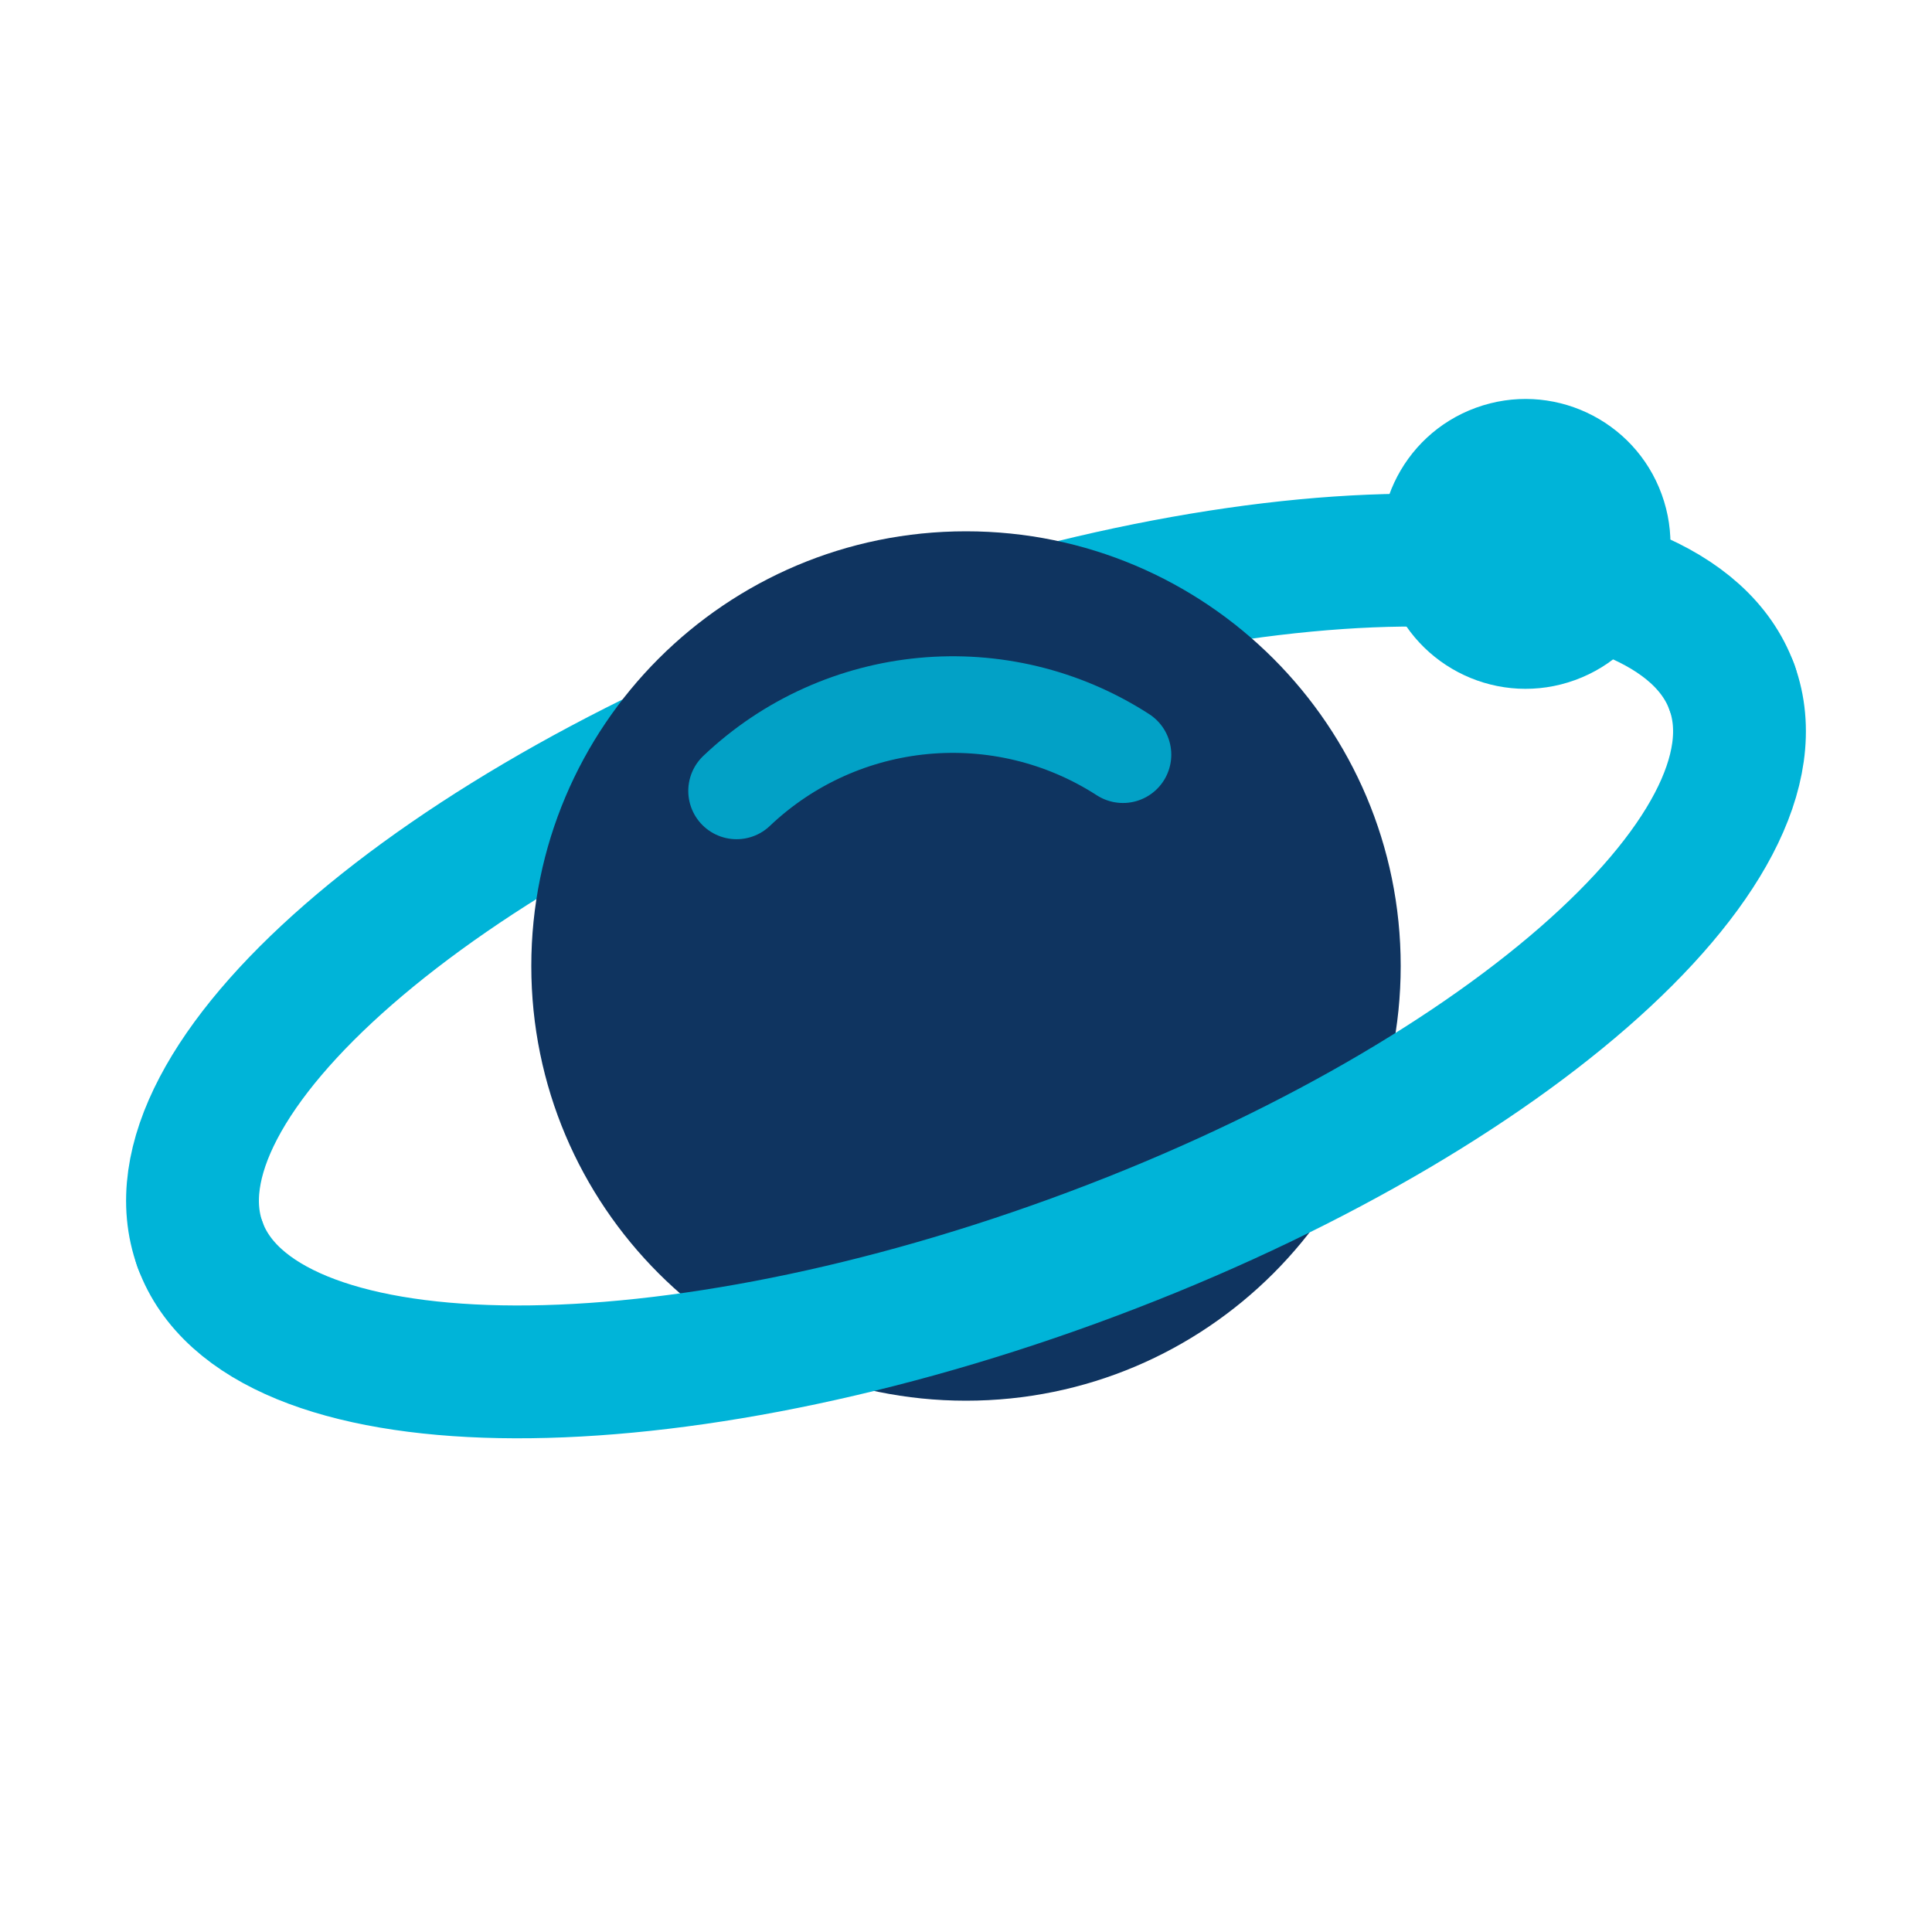
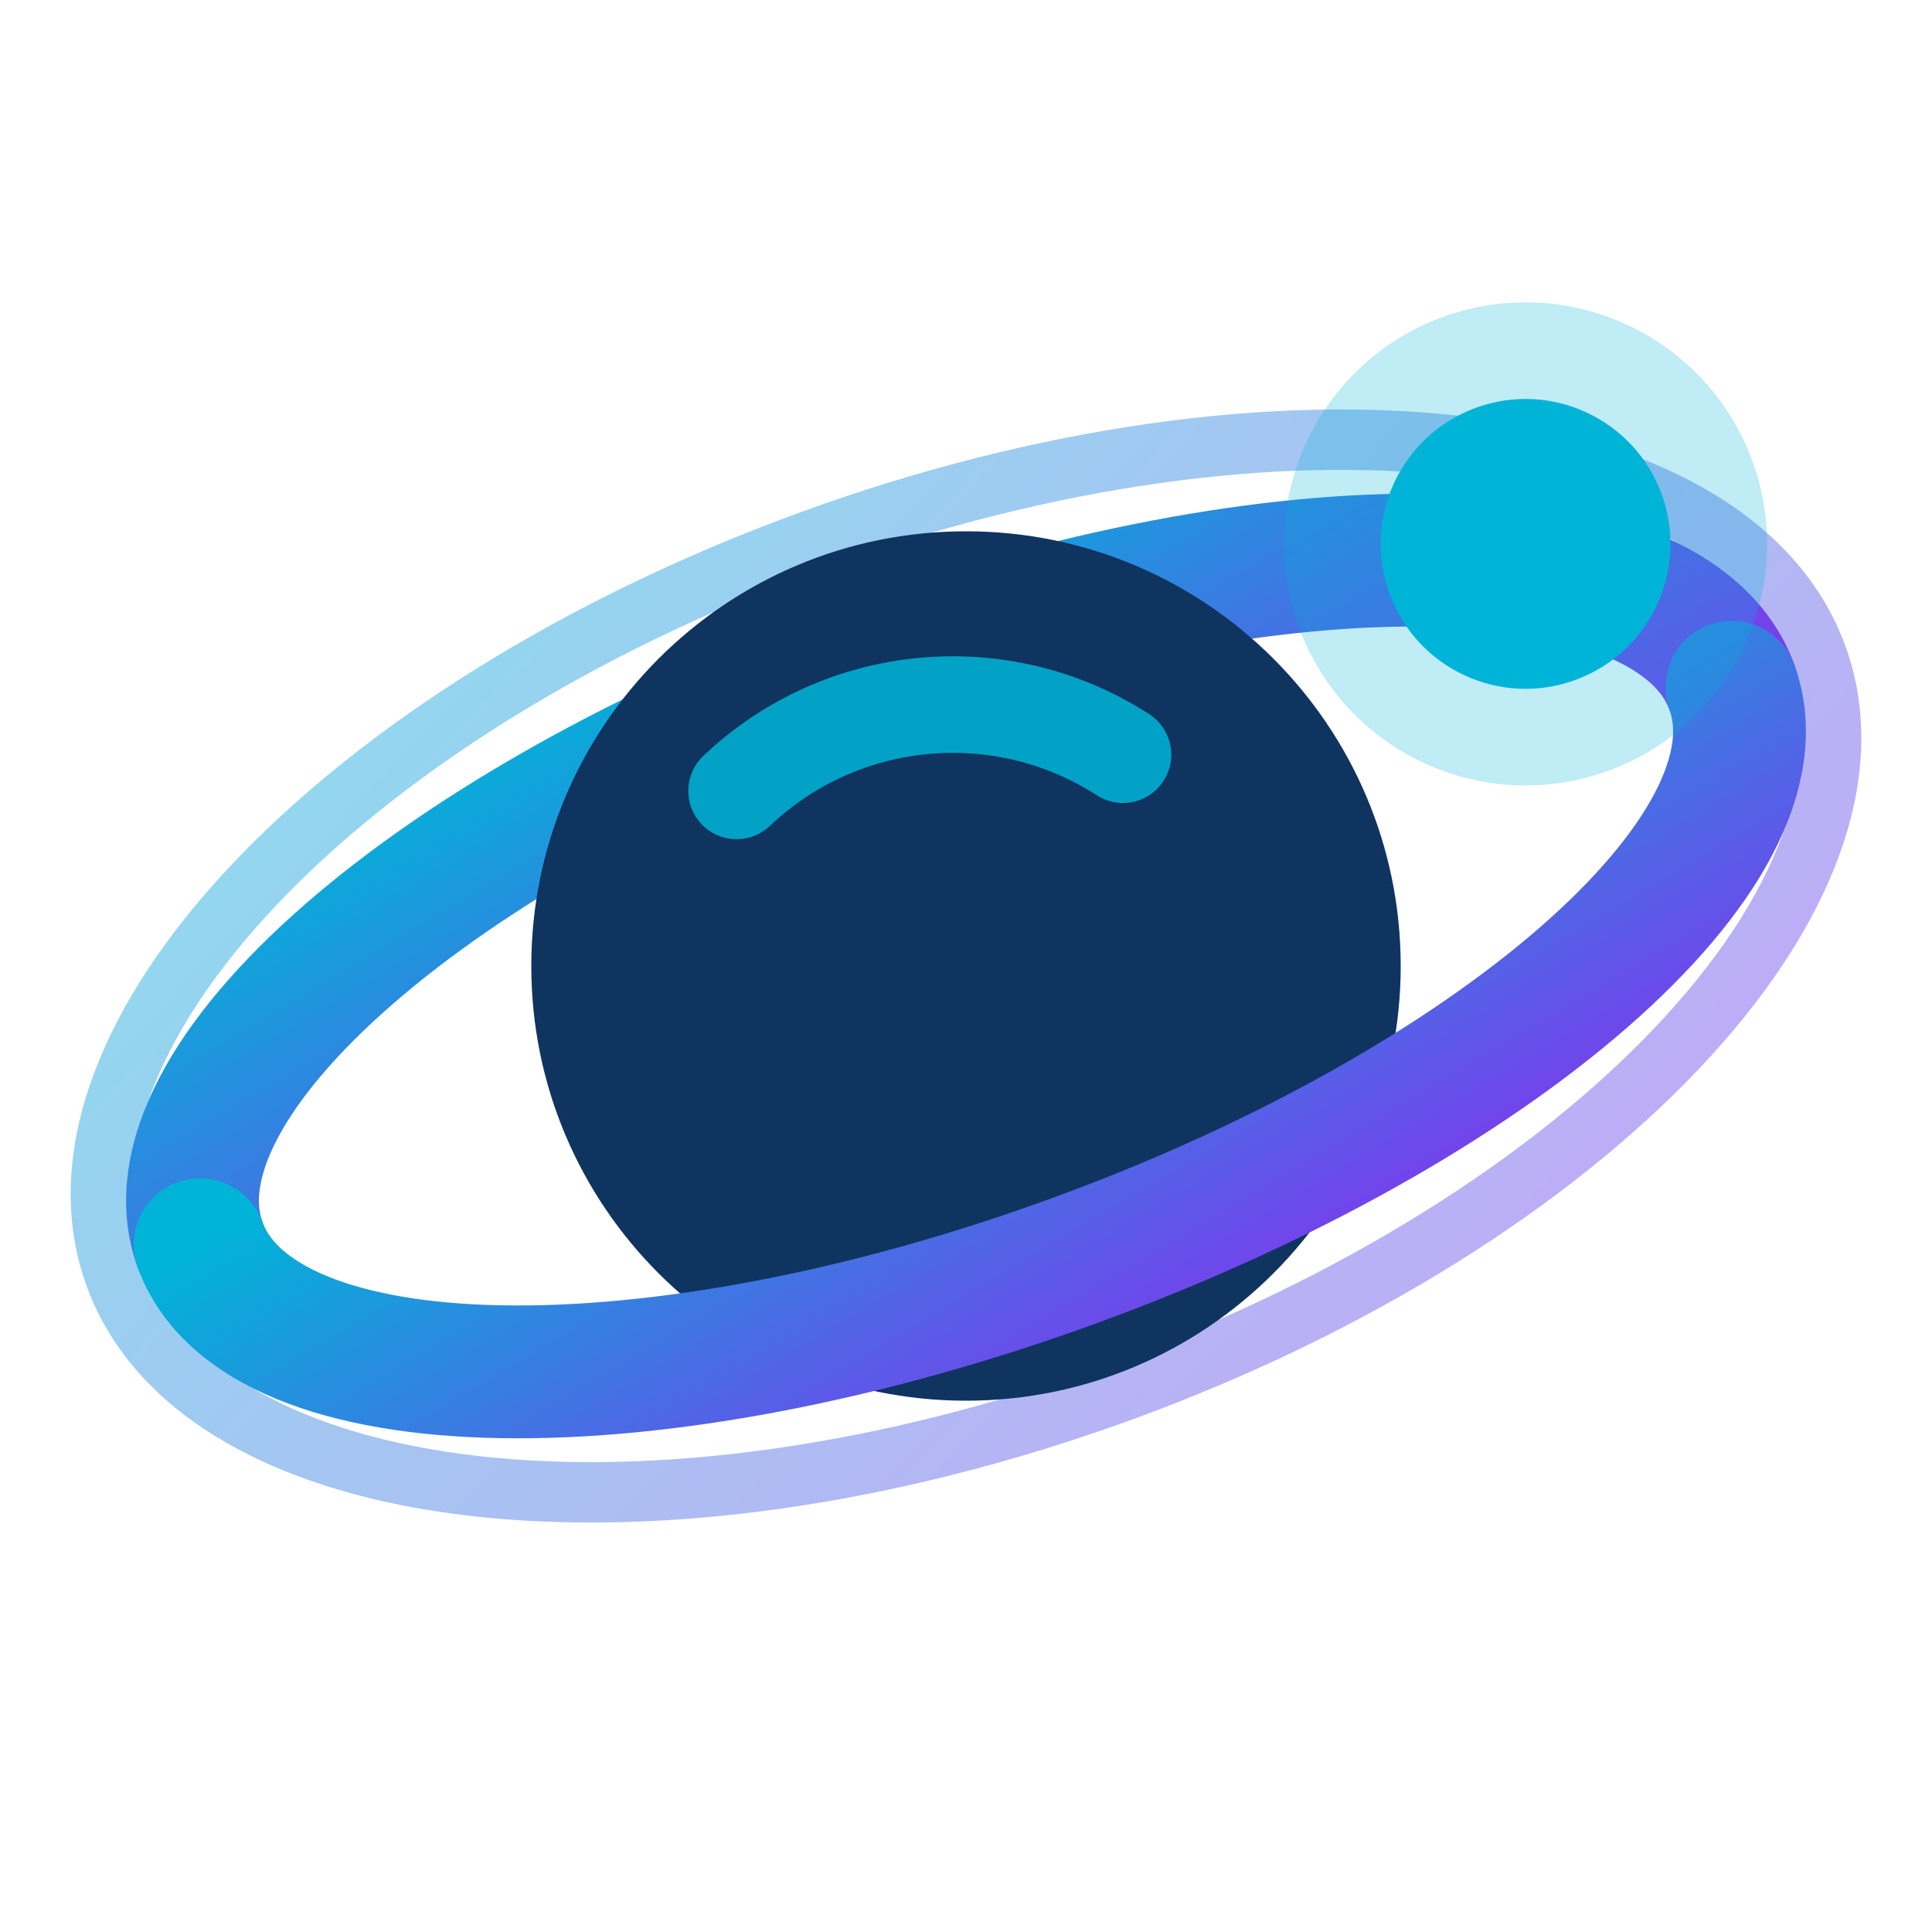
<svg xmlns="http://www.w3.org/2000/svg" viewBox="0 0 32 32">
+   <defs>
+     <linearGradient id="vgrad" x1="0" y1="0" x2="1" y2="1">
+       <stop offset="0" stop-color="#00B4D8" />
+       <stop offset="1" stop-color="#7C3AED" />
+     </linearGradient>
+   </defs>
  <g transform="rotate(-20 16 16)">
-     <path d="M 2.5 16 A 13.5 5.2 0 0 1 29.5 16" fill="none" stroke="#00B4D8" stroke-width="2.2" stroke-linecap="round" />
+     <ellipse cx="16" cy="16" rx="15" ry="7.5" fill="none" stroke="url(#vgrad)" stroke-width="1" opacity="0.45" />
+     <path d="M 2.5 16 A 13.5 5.2 0 0 1 29.5 16" fill="none" stroke="url(#vgrad)" stroke-width="2.2" stroke-linecap="round" />
  </g>
  <circle cx="16" cy="16" r="7.2" fill="#0F3460" />
  <path d="M 12.2 13.1 a 5.2 5.2 0 0 1 6.4 -0.6" fill="none" stroke="#00B4D8" stroke-width="1.6" stroke-linecap="round" opacity="0.85" />
  <g transform="rotate(-20 16 16)">
-     <path d="M 2.5 16 A 13.5 5.2 0 0 0 29.5 16" fill="none" stroke="#00B4D8" stroke-width="2.2" stroke-linecap="round" />
+     <path d="M 2.5 16 A 13.5 5.2 0 0 0 29.5 16" fill="none" stroke="url(#vgrad)" stroke-width="2.2" stroke-linecap="round" />
+     <circle cx="27.1" cy="12.6" r="4" fill="#00B4D8" opacity="0.25" />
    <circle cx="27.1" cy="12.6" r="2.4" fill="#00B4D8" />
  </g>
</svg>
